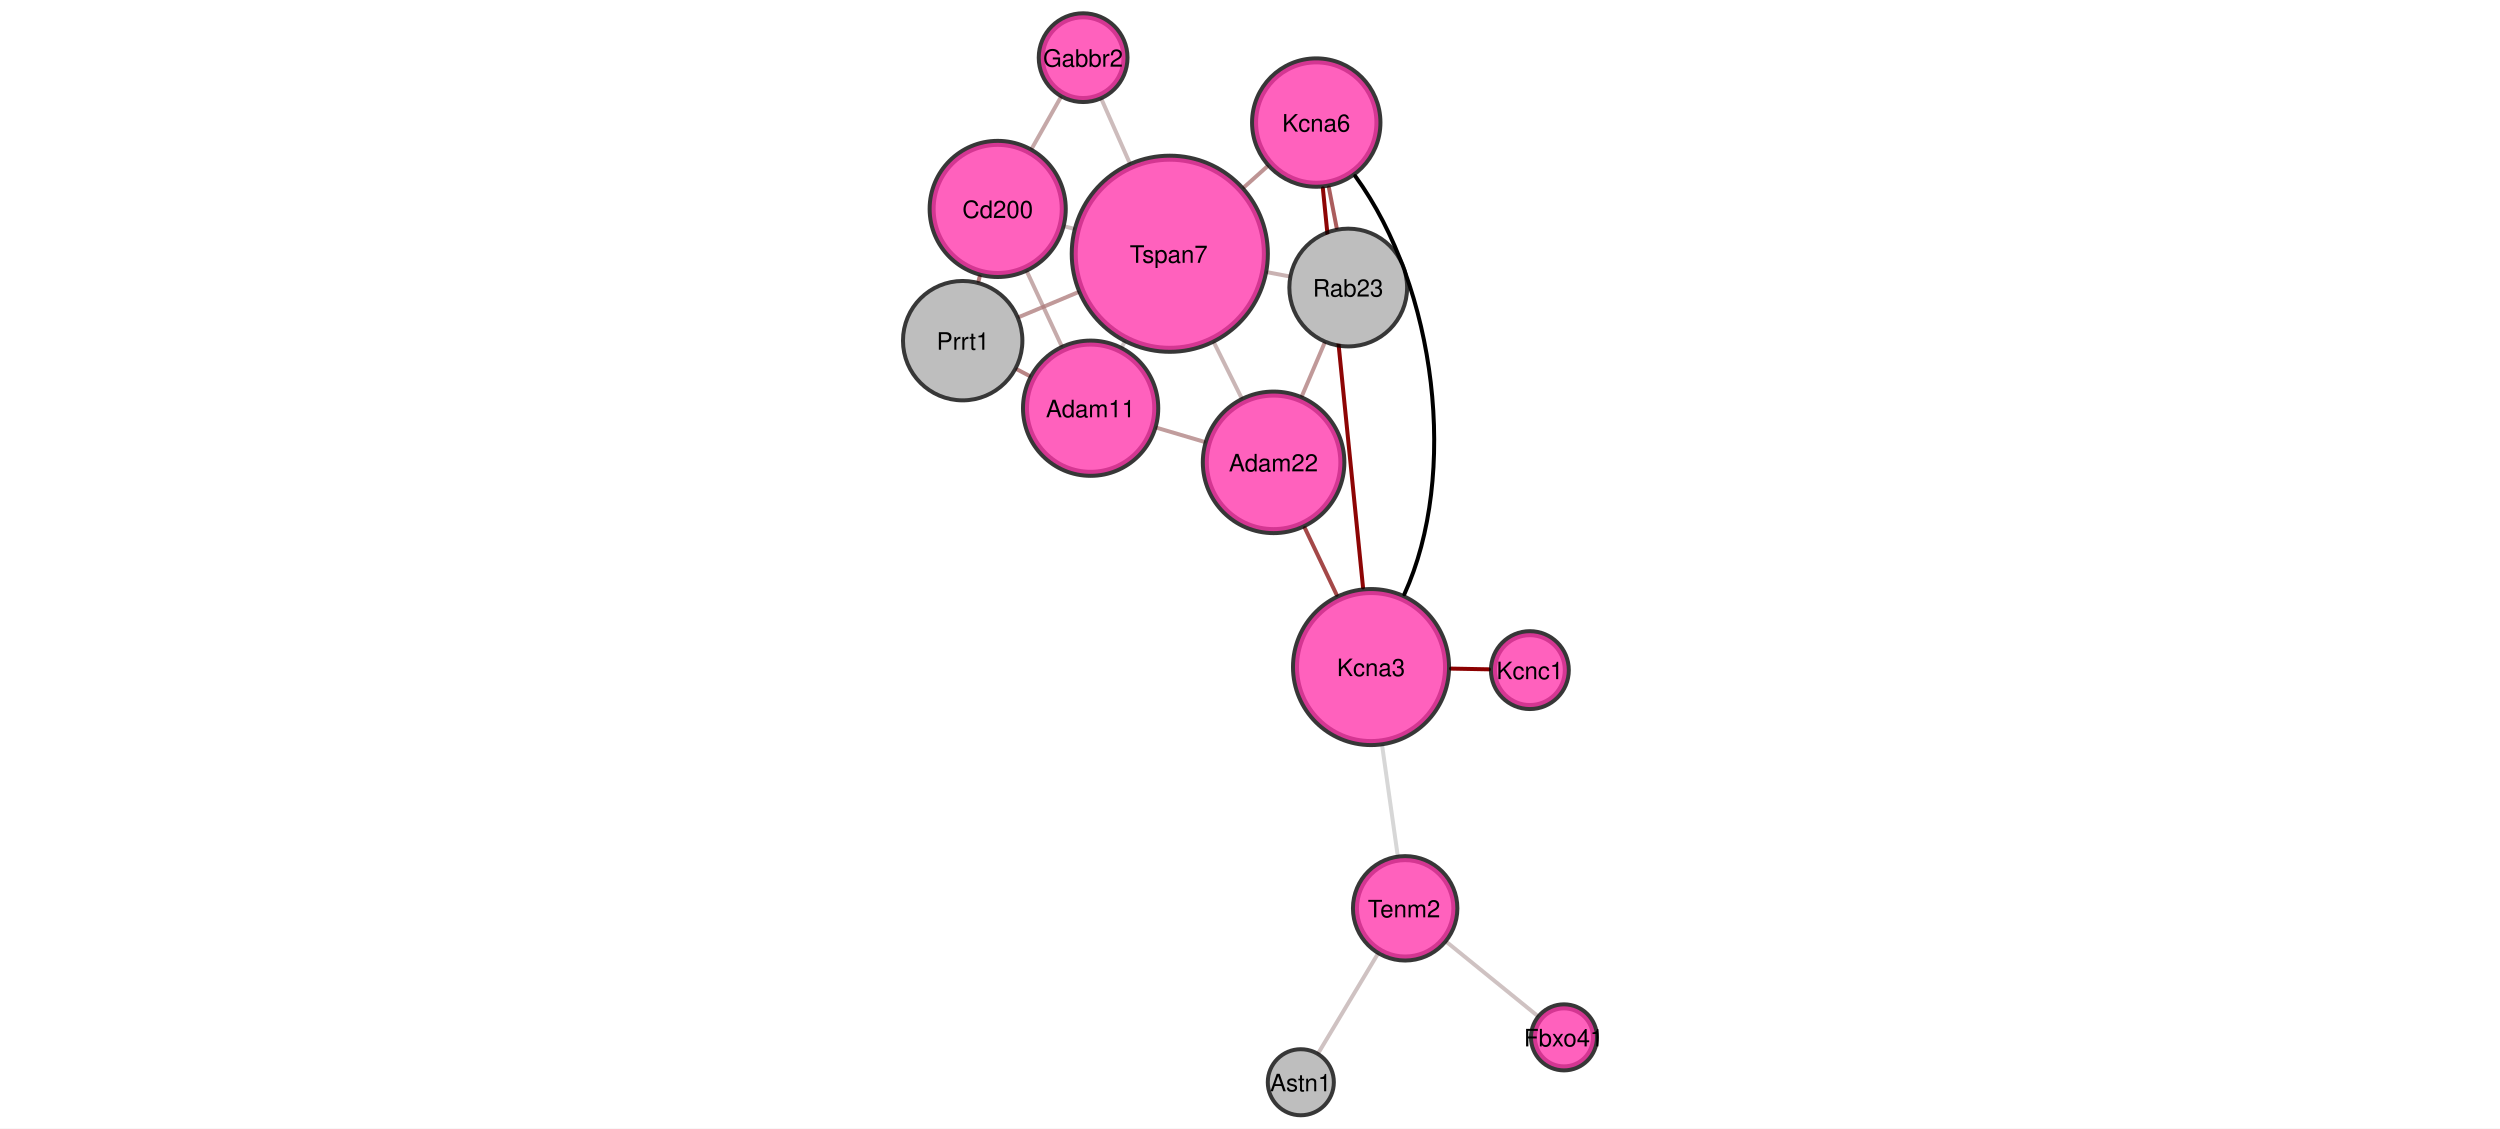
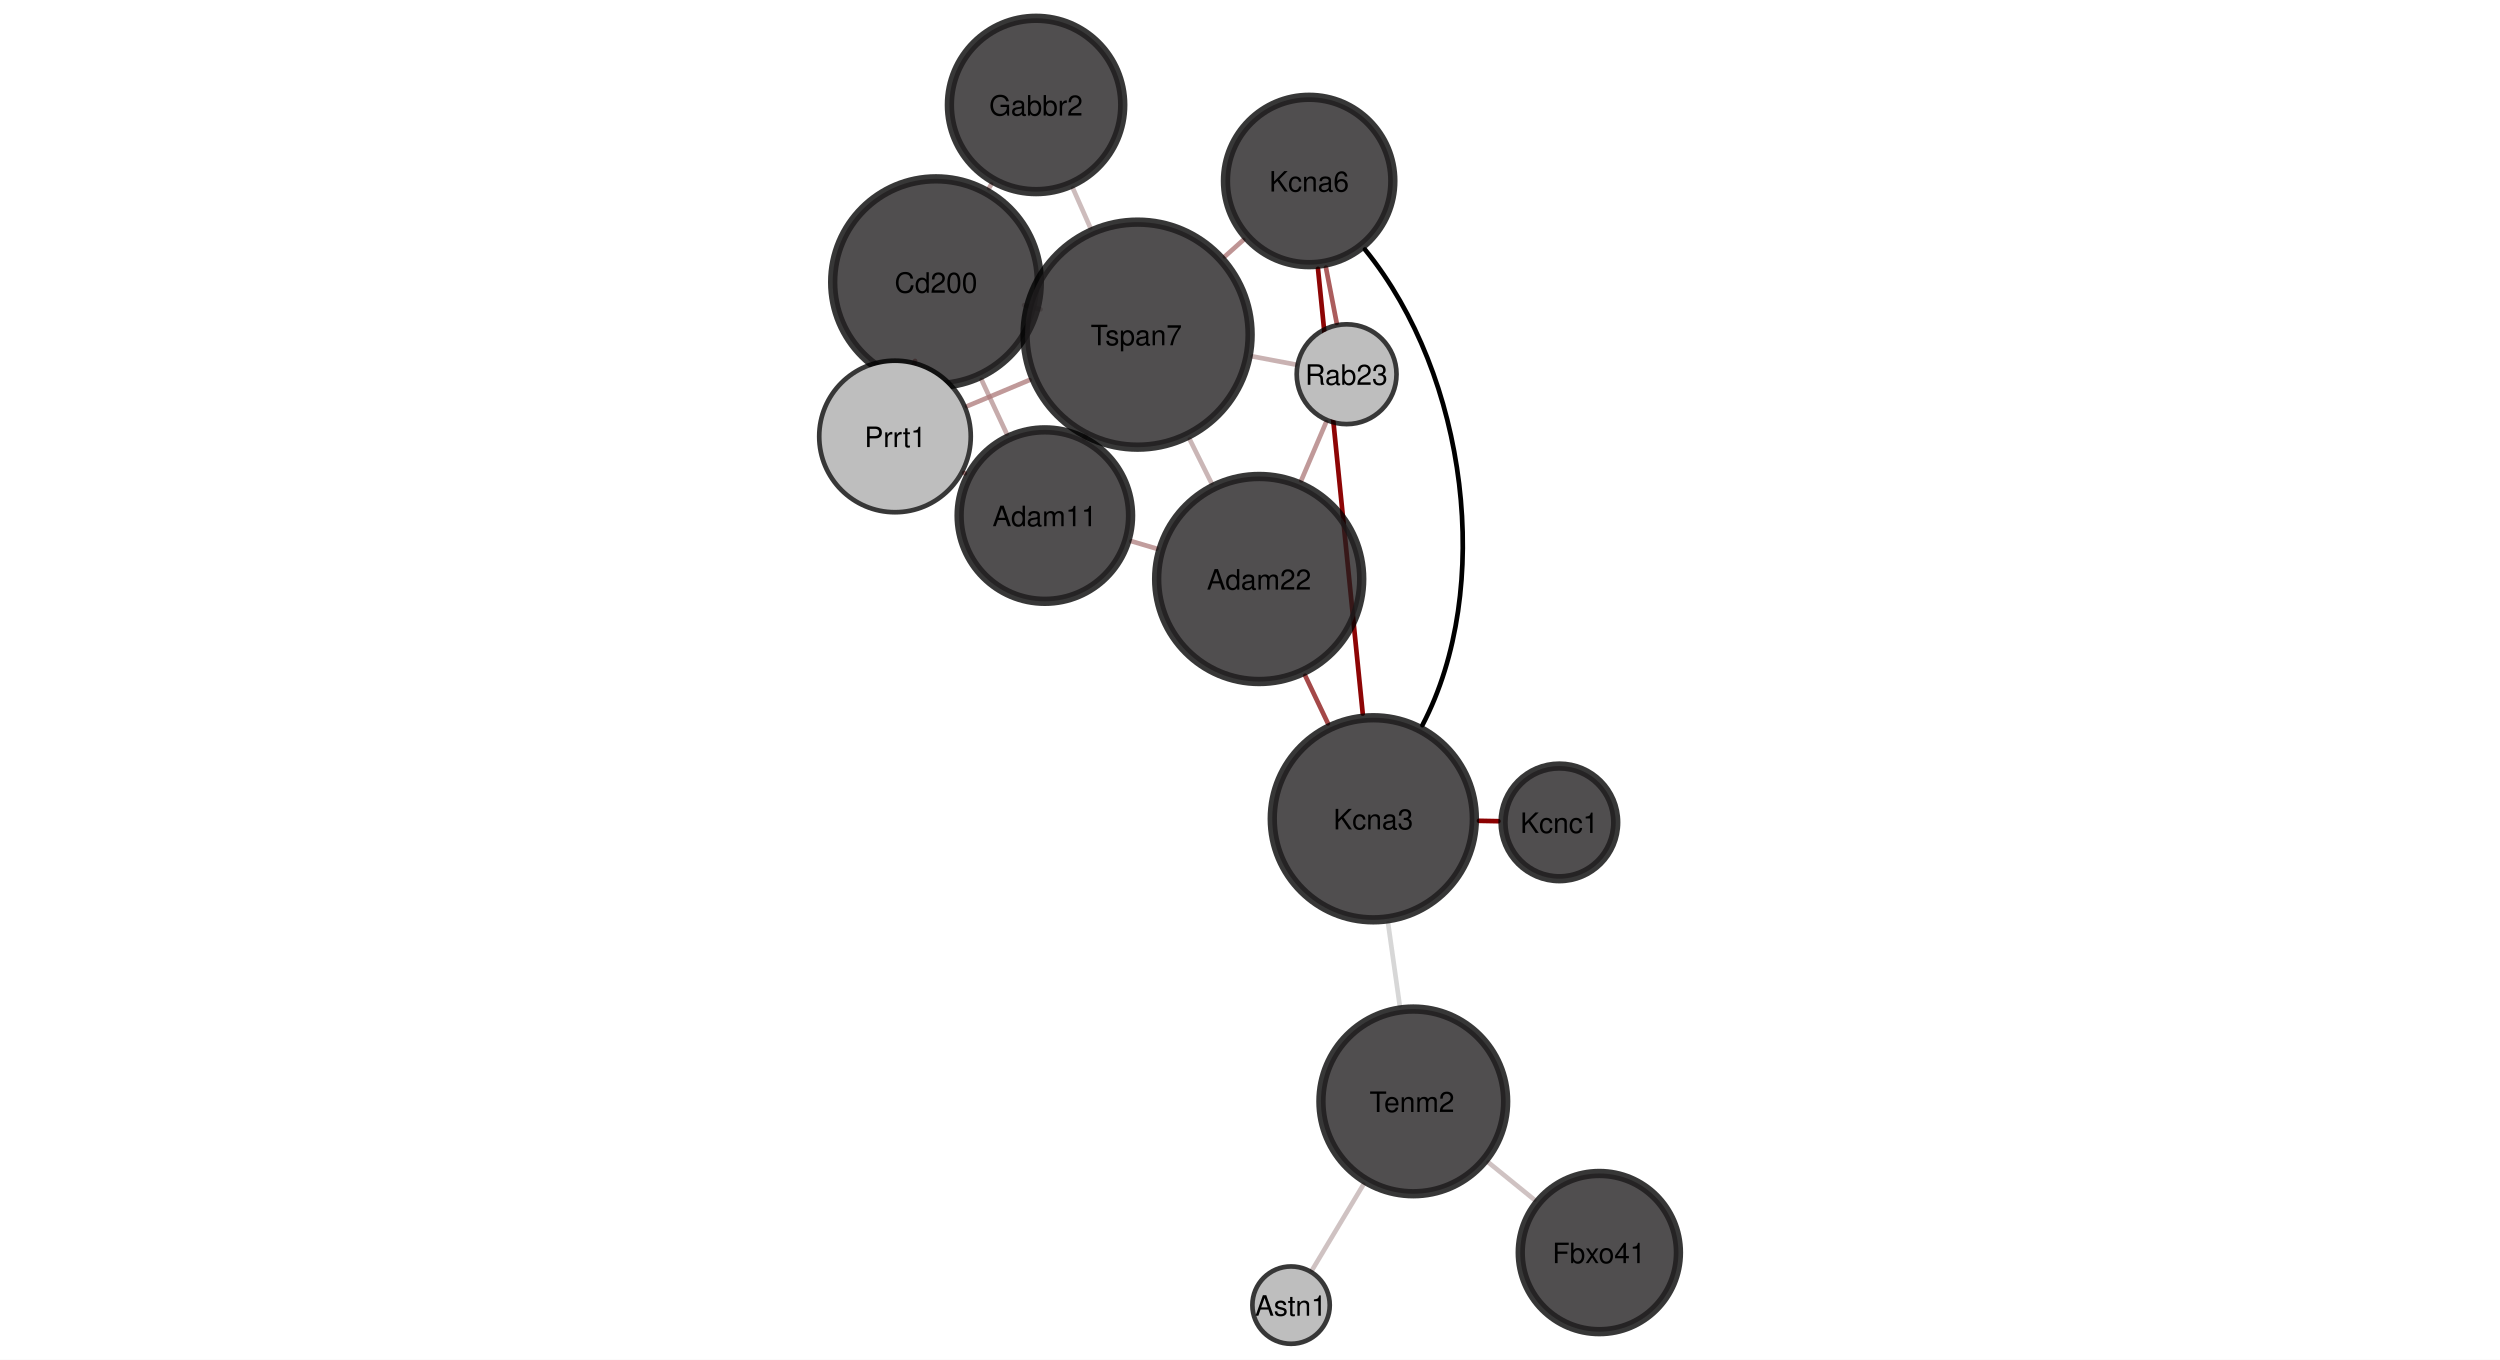
- <svg xmlns="http://www.w3.org/2000/svg" version="1.1" baseProfile="full" x="0px" y="0px" width="1513px" height="683px" viewBox="0 0 1513 683">
+ <svg xmlns="http://www.w3.org/2000/svg" version="1.1" baseProfile="full" x="0px" y="0px" width="877px" height="477px" viewBox="0 0 877 477">
  <g stroke-linejoin="miter" stroke-dashoffset="0" stroke-dasharray="none" stroke-width="1" stroke-miterlimit="10" stroke-linecap="square">
    <g fill-opacity="1" fill-rule="nonzero" stroke="none" fill="#ffffff">
-       <path d="M 0 0 L 1513 0 L 1513 683 L 0 683 L 0 0 z" />
-     </g>
-     <g transform="matrix(1.211185, 0, 0, 1.211185, 764.0805, 302.9152)">
+       <path d="M 0 0 L 877 0 L 877 477 L 0 477 L 0 0 z" />
+     </g>
+     <g transform="matrix(0.8223709, 0, 0, 0.8223709, 437.1735, 218.7973)">
      <g stroke-linejoin="round" stroke-width="2" stroke-linecap="round" fill="none" stroke-opacity="0.816" stroke="#a35959">
-         <path d="M -141.322 -111.864 L -141.905 -109.671" />
-       </g>
-     </g>
-     <g transform="matrix(1.211185, 0, 0, 1.211185, 764.0805, 302.9152)">
+         <path d="M -144.163 -101.173 L -141.264 -112.082" />
+       </g>
+     </g>
+     <g transform="matrix(0.8223709, 0, 0, 0.8223709, 437.1735, 218.7973)">
      <g stroke-linejoin="round" stroke-width="2" stroke-linecap="round" fill="none" stroke-opacity="0.718" stroke="#b08a8a">
-         <path d="M -100.6 -77.653 L -117.535 -113.97" />
-       </g>
-     </g>
-     <g transform="matrix(1.211185, 0, 0, 1.211185, 764.0805, 302.9152)">
+         <path d="M -102.198 -81.08 L -112.86 -103.944" />
+       </g>
+     </g>
+     <g transform="matrix(0.8223709, 0, 0, 0.8223709, 437.1735, 218.7973)">
      <g stroke-linejoin="round" stroke-width="2" stroke-linecap="round" fill="none" stroke-opacity="0.722" stroke="#af8787">
-         <path d="M -101.04 -201.108 L -115.115 -176.184" />
-       </g>
-     </g>
-     <g transform="matrix(1.211185, 0, 0, 1.211185, 764.0805, 302.9152)">
+         <path d="M -108.808 -187.352 L -109.675 -185.817" />
+       </g>
+     </g>
+     <g transform="matrix(0.8223709, 0, 0, 0.8223709, 437.1735, 218.7973)">
      <g stroke-linejoin="round" stroke-width="2" stroke-linecap="round" fill="none" stroke-opacity="0.675" stroke="#b59e9e">
-         <path d="M -94.722 -135.905 L -98.451 -136.876" />
-       </g>
-     </g>
-     <g transform="matrix(1.211185, 0, 0, 1.211185, 764.0805, 302.9152)">
+         <path d="M -94.722 -135.905 L -87.746 -134.088" />
+       </g>
+     </g>
+     <g transform="matrix(0.8223709, 0, 0, 0.8223709, 437.1735, 218.7973)">
      <g stroke-linejoin="round" stroke-width="2" stroke-linecap="round" fill="none" stroke-opacity="0.678" stroke="#b59c9c">
-         <path d="M -80.277 -200.091 L -66.55 -169.036" />
-       </g>
-     </g>
-     <g transform="matrix(1.211185, 0, 0, 1.211185, 764.0805, 302.9152)">
+         <path d="M -73.89 -185.642 L -66.55 -169.036" />
+       </g>
+     </g>
+     <g transform="matrix(0.8223709, 0, 0, 0.8223709, 437.1735, 218.7973)">
      <g stroke-linejoin="round" stroke-width="2" stroke-linecap="round" fill="none" stroke-opacity="0.792" stroke="#a66464">
-         <path d="M -116.662 -62.367 L -122.56 -65.481" />
-       </g>
-     </g>
-     <g transform="matrix(1.211185, 0, 0, 1.211185, 764.0805, 302.9152)">
+         <path d="M -120.006 -64.132 L -120.354 -64.316" />
+       </g>
+     </g>
+     <g transform="matrix(0.8223709, 0, 0, 0.8223709, 437.1735, 218.7973)">
      <g stroke-linejoin="round" stroke-width="2" stroke-linecap="round" fill="none" stroke-opacity="0.753" stroke="#ab7878">
-         <path d="M -92.441 -103.956 L -121.395 -91.805" />
-       </g>
-     </g>
-     <g transform="matrix(1.211185, 0, 0, 1.211185, 764.0805, 302.9152)">
+         <path d="M -92.441 -103.956 L -119.094 -92.771" />
+       </g>
+     </g>
+     <g transform="matrix(0.8223709, 0, 0, 0.8223709, 437.1735, 218.7973)">
      <g stroke-linejoin="round" stroke-width="2" stroke-linecap="round" fill="none" stroke-opacity="0.765" stroke="#aa7373">
-         <path d="M -9.094 -156.666 L 2.211 -166.792" />
-       </g>
-     </g>
-     <g transform="matrix(1.211185, 0, 0, 1.211185, 764.0805, 302.9152)">
+         <path d="M -9.094 -156.666 L -1.235 -163.705" />
+       </g>
+     </g>
+     <g transform="matrix(0.8223709, 0, 0, 0.8223709, 437.1735, 218.7973)">
      <g stroke-linejoin="round" stroke-width="2" stroke-linecap="round" fill="none" stroke-opacity="0.702" stroke="#b29191">
-         <path d="M 2.791 -114.003 L 12.937 -112.083" />
-       </g>
-     </g>
-     <g transform="matrix(1.211185, 0, 0, 1.211185, 764.0805, 302.9152)">
+         <path d="M 2.791 -114.003 L 20.926 -110.57" />
+       </g>
+     </g>
+     <g transform="matrix(0.8223709, 0, 0, 0.8223709, 437.1735, 218.7973)">
      <g stroke-linejoin="round" stroke-width="2" stroke-linecap="round" fill="none" stroke-opacity="0.69" stroke="#b39696">
-         <path d="M -10.669 -51.629 L -24.061 -78.54" />
-       </g>
-     </g>
-     <g transform="matrix(1.211185, 0, 0, 1.211185, 764.0805, 302.9152)">
+         <path d="M -14.846 -60.022 L -24.061 -78.54" />
+       </g>
+     </g>
+     <g transform="matrix(0.8223709, 0, 0, 0.8223709, 437.1735, 218.7973)">
      <g stroke-linejoin="round" stroke-width="2" stroke-linecap="round" fill="none" stroke-opacity="0.647" stroke="#b9aaaa">
-         <path d="M -70.028 -77.082 L -69.143 -78.809" />
-       </g>
-     </g>
-     <g transform="matrix(1.211185, 0, 0, 1.211185, 764.0805, 302.9152)">
+         <path d="M -68.303 -80.447 L -69.143 -78.809" />
+       </g>
+     </g>
+     <g transform="matrix(0.8223709, 0, 0, 0.8223709, 437.1735, 218.7973)">
      <g stroke-linejoin="round" stroke-width="2" stroke-linecap="round" fill="none" stroke-opacity="0.745" stroke="#ac7c7c">
-         <path d="M -29.338 -29.39 L -52.537 -36.253" />
-       </g>
-     </g>
-     <g transform="matrix(1.211185, 0, 0, 1.211185, 764.0805, 302.9152)">
+         <path d="M -38.328 -32.049 L -48.911 -35.18" />
+       </g>
+     </g>
+     <g transform="matrix(0.8223709, 0, 0, 0.8223709, 437.1735, 218.7973)">
      <g stroke-linejoin="round" stroke-width="2" stroke-linecap="round" fill="none" stroke-opacity="0.863" stroke="#9d4343">
-         <path d="M 33.138 -156.392 L 37.035 -136.287" />
-       </g>
-     </g>
-     <g transform="matrix(1.211185, 0, 0, 1.211185, 764.0805, 302.9152)">
+         <path d="M 34.019 -151.85 L 38.583 -128.305" />
+       </g>
+     </g>
+     <g transform="matrix(0.8223709, 0, 0, 0.8223709, 437.1735, 218.7973)">
      <g stroke-linejoin="round" stroke-width="2" stroke-linecap="round" fill="none" stroke-opacity="0.992" stroke="#8c0404">
-         <path d="M 30.155 -155.953 L 50.212 43.426" />
-       </g>
-     </g>
-     <g transform="matrix(1.211185, 0, 0, 1.211185, 764.0805, 302.9152)">
+         <path d="M 30.618 -151.35 L 49.7 38.335" />
+       </g>
+     </g>
+     <g transform="matrix(0.8223709, 0, 0, 0.8223709, 437.1735, 218.7973)">
      <g stroke-linejoin="round" stroke-width="2" stroke-linecap="round" fill="none" stroke-opacity="1" stroke="#000000">
-         <path d="M 70.849 46.849 C 98.052 -12.619 87.068 -106.181 46.316 -162.127" />
-       </g>
-     </g>
-     <g transform="matrix(1.211185, 0, 0, 1.211185, 764.0805, 302.9152)">
+         <path d="M 75.163 43.268 C 105.607 -14.788 94.633 -105.629 50.651 -159.629" />
+       </g>
+     </g>
+     <g transform="matrix(0.8223709, 0, 0, 0.8223709, 437.1735, 218.7973)">
      <g stroke-linejoin="round" stroke-width="2" stroke-linecap="round" fill="none" stroke-opacity="0.753" stroke="#ab7878">
-         <path d="M 19.808 -52.516 L 30.88 -78.45" />
-       </g>
-     </g>
-     <g transform="matrix(1.211185, 0, 0, 1.211185, 764.0805, 302.9152)">
+         <path d="M 23.489 -61.138 L 34.073 -85.928" />
+       </g>
+     </g>
+     <g transform="matrix(0.8223709, 0, 0, 0.8223709, 437.1735, 218.7973)">
      <g stroke-linejoin="round" stroke-width="2" stroke-linecap="round" fill="none" stroke-opacity="0.894" stroke="#993333">
-         <path d="M 21.158 13.759 L 37.03 47.107" />
-       </g>
-     </g>
-     <g transform="matrix(1.211185, 0, 0, 1.211185, 764.0805, 302.9152)">
+         <path d="M 25.187 22.224 L 34.831 42.486" />
+       </g>
+     </g>
+     <g transform="matrix(0.8223709, 0, 0, 0.8223709, 437.1735, 218.7973)">
+       <g stroke-linejoin="round" stroke-width="2" stroke-linecap="round" fill="none" stroke-opacity="0.663" stroke="#b7a3a3">
+         <path d="M 103.4 229.872 L 122.895 245.712" />
+       </g>
+     </g>
+     <g transform="matrix(0.8223709, 0, 0, 0.8223709, 437.1735, 218.7973)">
+       <g stroke-linejoin="round" stroke-width="2" stroke-linecap="round" fill="none" stroke-opacity="0.663" stroke="#b7a3a3">
+         <path d="M 49.974 239.266 L 28.135 275.667" />
+       </g>
+     </g>
+     <g transform="matrix(0.8223709, 0, 0, 0.8223709, 437.1735, 218.7973)">
+       <g stroke-linejoin="round" stroke-width="2" stroke-linecap="round" fill="none" stroke-opacity="0.608" stroke="#bebebe">
+         <path d="M 65.472 162.779 L 60.534 127.874" />
+       </g>
+     </g>
+     <g transform="matrix(0.8223709, 0, 0, 0.8223709, 437.1735, 218.7973)">
      <g stroke-linejoin="round" stroke-width="2" stroke-linecap="round" fill="none" stroke-opacity="1" stroke="#8b0000">
-         <path d="M 94.196 83.983 L 113.128 84.348" />
-       </g>
-     </g>
-     <g transform="matrix(1.211185, 0, 0, 1.211185, 764.0805, 302.9152)">
-       <g stroke-linejoin="round" stroke-width="2" stroke-linecap="round" fill="none" stroke-opacity="0.608" stroke="#bebebe">
-         <path d="M 67.477 176.951 L 59.817 122.808" />
-       </g>
-     </g>
-     <g transform="matrix(1.211185, 0, 0, 1.211185, 764.0805, 302.9152)">
-       <g stroke-linejoin="round" stroke-width="2" stroke-linecap="round" fill="none" stroke-opacity="0.663" stroke="#b7a3a3">
-         <path d="M 92.292 220.847 L 137.05 257.213" />
-       </g>
-     </g>
-     <g transform="matrix(1.211185, 0, 0, 1.211185, 764.0805, 302.9152)">
-       <g stroke-linejoin="round" stroke-width="2" stroke-linecap="round" fill="none" stroke-opacity="0.663" stroke="#b7a3a3">
-         <path d="M 57.337 226.993 L 28.135 275.667" />
-       </g>
-     </g>
-     <g transform="matrix(1.211185, 0, 0, 1.211185, 764.0805, 302.9152)">
-       <g stroke-linejoin="round" stroke-width="4" stroke-linecap="round" fill="none" stroke-opacity="0.784" stroke="#000000">
-         <path d="M -99.321 -145.699 C -99.321 -127.469 -114.1 -112.69 -132.331 -112.69 C -150.561 -112.69 -165.34 -127.469 -165.34 -145.699 C -165.34 -163.93 -150.561 -178.709 -132.331 -178.709 C -114.1 -178.709 -99.321 -163.93 -99.321 -145.699 z" />
-       </g>
-     </g>
-     <g transform="matrix(1.211185, 0, 0, 1.211185, 764.0805, 302.9152)">
-       <g fill-opacity="0.784" fill-rule="nonzero" stroke="none" fill="#ff36ab">
-         <path d="M -99.321 -145.699 C -99.321 -127.469 -114.1 -112.69 -132.331 -112.69 C -150.561 -112.69 -165.34 -127.469 -165.34 -145.699 C -165.34 -163.93 -150.561 -178.709 -132.331 -178.709 C -114.1 -178.709 -99.321 -163.93 -99.321 -145.699 z" />
-       </g>
-     </g>
-     <g transform="matrix(1.211185, 0, 0, 1.211185, 582.389, 131.9177)">
+         <path d="M 99.312 84.082 L 107.55 84.24" />
+       </g>
+     </g>
+     <g transform="matrix(0.8223709, 0, 0, 0.8223709, 437.1735, 218.7973)">
+       <g stroke-linejoin="round" stroke-width="4" stroke-linecap="round" fill="none" stroke-opacity="0.784" stroke="#000000">
+         <path d="M -88.258 -145.699 C -88.258 -121.359 -107.99 -101.627 -132.331 -101.627 C -156.671 -101.627 -176.403 -121.359 -176.403 -145.699 C -176.403 -170.04 -156.671 -189.772 -132.331 -189.772 C -107.99 -189.772 -88.258 -170.04 -88.258 -145.699 z" />
+       </g>
+     </g>
+     <g transform="matrix(0.8223709, 0, 0, 0.8223709, 437.1735, 218.7973)">
+       <g fill-opacity="0.784" fill-rule="nonzero" stroke="none" fill="#201e1f">
+         <path d="M -88.258 -145.699 C -88.258 -121.359 -107.99 -101.627 -132.331 -101.627 C -156.671 -101.627 -176.403 -121.359 -176.403 -145.699 C -176.403 -170.04 -156.671 -189.772 -132.331 -189.772 C -107.99 -189.772 -88.258 -170.04 -88.258 -145.699 z" />
+       </g>
+     </g>
+     <g transform="matrix(0.8223709, 0, 0, 0.8223709, 313.8085, 102.6935)">
      <text fill-opacity="1" font-style="normal" font-family="Helvetica" font-weight="normal" stroke="none" fill="#000000" font-size="12" x="0" y="0">Cd200</text>
    </g>
-     <g transform="matrix(1.211185, 0, 0, 1.211185, 764.0805, 302.9152)">
-       <g stroke-linejoin="round" stroke-width="4" stroke-linecap="round" fill="none" stroke-opacity="0.784" stroke="#000000">
-         <path d="M -68.472 -221.286 C -68.472 -209.592 -77.951 -200.113 -89.645 -200.113 C -101.339 -200.113 -110.818 -209.592 -110.818 -221.286 C -110.818 -232.979 -101.339 -242.459 -89.645 -242.459 C -77.951 -242.459 -68.472 -232.979 -68.472 -221.286 z" />
-       </g>
-     </g>
-     <g transform="matrix(1.211185, 0, 0, 1.211185, 764.0805, 302.9152)">
-       <g fill-opacity="0.784" fill-rule="nonzero" stroke="none" fill="#ff36ab">
-         <path d="M -68.472 -221.286 C -68.472 -209.592 -77.951 -200.113 -89.645 -200.113 C -101.339 -200.113 -110.818 -209.592 -110.818 -221.286 C -110.818 -232.979 -101.339 -242.459 -89.645 -242.459 C -77.951 -242.459 -68.472 -232.979 -68.472 -221.286 z" />
-       </g>
-     </g>
-     <g transform="matrix(1.211185, 0, 0, 1.211185, 631.2645, 40.36872)">
+     <g transform="matrix(0.8223709, 0, 0, 0.8223709, 437.1735, 218.7973)">
+       <g stroke-linejoin="round" stroke-width="4" stroke-linecap="round" fill="none" stroke-opacity="0.784" stroke="#000000">
+         <path d="M -52.674 -221.286 C -52.674 -200.867 -69.227 -184.315 -89.645 -184.315 C -110.063 -184.315 -126.616 -200.867 -126.616 -221.286 C -126.616 -241.704 -110.063 -258.256 -89.645 -258.256 C -69.227 -258.256 -52.674 -241.704 -52.674 -221.286 z" />
+       </g>
+     </g>
+     <g transform="matrix(0.8223709, 0, 0, 0.8223709, 437.1735, 218.7973)">
+       <g fill-opacity="0.784" fill-rule="nonzero" stroke="none" fill="#201e1f">
+         <path d="M -52.674 -221.286 C -52.674 -200.867 -69.227 -184.315 -89.645 -184.315 C -110.063 -184.315 -126.616 -200.867 -126.616 -221.286 C -126.616 -241.704 -110.063 -258.256 -89.645 -258.256 C -69.227 -258.256 -52.674 -241.704 -52.674 -221.286 z" />
+       </g>
+     </g>
+     <g transform="matrix(0.8223709, 0, 0, 0.8223709, 346.9941, 40.5335)">
      <text fill-opacity="1" font-style="normal" font-family="Helvetica" font-weight="normal" stroke="none" fill="#000000" font-size="12" x="0" y="0">Gabbr2</text>
    </g>
-     <g transform="matrix(1.211185, 0, 0, 1.211185, 764.0805, 302.9152)">
-       <g stroke-linejoin="round" stroke-width="4" stroke-linecap="round" fill="none" stroke-opacity="0.784" stroke="#000000">
-         <path d="M -120.993 -79.876 C -120.993 -63.954 -133.901 -51.047 -149.822 -51.047 C -165.744 -51.047 -178.651 -63.954 -178.651 -79.876 C -178.651 -95.798 -165.744 -108.705 -149.822 -108.705 C -133.901 -108.705 -120.993 -95.798 -120.993 -79.876 z" />
-       </g>
-     </g>
-     <g transform="matrix(1.211185, 0, 0, 1.211185, 764.0805, 302.9152)">
+     <g transform="matrix(0.8223709, 0, 0, 0.8223709, 437.1735, 218.7973)">
+       <g stroke-linejoin="round" stroke-width="4" stroke-linecap="round" fill="none" stroke-opacity="0.784" stroke="#000000">
+         <path d="M -118.498 -79.876 C -118.498 -62.576 -132.523 -48.552 -149.822 -48.552 C -167.122 -48.552 -181.146 -62.576 -181.146 -79.876 C -181.146 -97.176 -167.122 -111.2 -149.822 -111.2 C -132.523 -111.2 -118.498 -97.176 -118.498 -79.876 z" />
+       </g>
+     </g>
+     <g transform="matrix(0.8223709, 0, 0, 0.8223709, 437.1735, 218.7973)">
      <g fill-opacity="1" fill-rule="nonzero" stroke="none" fill="#bebebe">
-         <path d="M -120.993 -79.876 C -120.993 -63.954 -133.901 -51.047 -149.822 -51.047 C -165.744 -51.047 -178.651 -63.954 -178.651 -79.876 C -178.651 -95.798 -165.744 -108.705 -149.822 -108.705 C -133.901 -108.705 -120.993 -95.798 -120.993 -79.876 z" />
-       </g>
-     </g>
-     <g transform="matrix(1.211185, 0, 0, 1.211185, 566.8701, 211.6422)">
+         <path d="M -118.498 -79.876 C -118.498 -62.576 -132.523 -48.552 -149.822 -48.552 C -167.122 -48.552 -181.146 -62.576 -181.146 -79.876 C -181.146 -97.176 -167.122 -111.2 -149.822 -111.2 C -132.523 -111.2 -118.498 -97.176 -118.498 -79.876 z" />
+       </g>
+     </g>
+     <g transform="matrix(0.8223709, 0, 0, 0.8223709, 303.2715, 156.8248)">
      <text fill-opacity="1" font-style="normal" font-family="Helvetica" font-weight="normal" stroke="none" fill="#000000" font-size="12" x="0" y="0">Prrt1</text>
    </g>
-     <g transform="matrix(1.211185, 0, 0, 1.211185, 764.0805, 302.9152)">
+     <g transform="matrix(0.8223709, 0, 0, 0.8223709, 437.1735, 218.7973)">
      <g stroke-linejoin="round" stroke-width="4" stroke-linecap="round" fill="none" stroke-opacity="0.784" stroke="#000000">
        <path d="M 1.664 -123.304 C 1.664 -96.794 -19.826 -75.304 -46.336 -75.304 C -72.846 -75.304 -94.336 -96.794 -94.336 -123.304 C -94.336 -149.813 -72.846 -171.304 -46.336 -171.304 C -19.826 -171.304 1.664 -149.813 1.664 -123.304 z" />
      </g>
    </g>
-     <g transform="matrix(1.211185, 0, 0, 1.211185, 764.0805, 302.9152)">
-       <g fill-opacity="0.784" fill-rule="nonzero" stroke="none" fill="#ff36ab">
+     <g transform="matrix(0.8223709, 0, 0, 0.8223709, 437.1735, 218.7973)">
+       <g fill-opacity="0.784" fill-rule="nonzero" stroke="none" fill="#201e1f">
        <path d="M 1.664 -123.304 C 1.664 -96.794 -19.826 -75.304 -46.336 -75.304 C -72.846 -75.304 -94.336 -96.794 -94.336 -123.304 C -94.336 -149.813 -72.846 -171.304 -46.336 -171.304 C -19.826 -171.304 1.664 -149.813 1.664 -123.304 z" />
      </g>
    </g>
-     <g transform="matrix(1.211185, 0, 0, 1.211185, 683.7199, 159.0431)">
+     <g transform="matrix(0.8223709, 0, 0, 0.8223709, 382.6102, 121.111)">
      <text fill-opacity="1" font-style="normal" font-family="Helvetica" font-weight="normal" stroke="none" fill="#000000" font-size="12" x="0" y="0">Tspan7</text>
    </g>
-     <g transform="matrix(1.211185, 0, 0, 1.211185, 764.0805, 302.9152)">
-       <g stroke-linejoin="round" stroke-width="4" stroke-linecap="round" fill="none" stroke-opacity="0.784" stroke="#000000">
-         <path d="M -53.108 -46.123 C -53.108 -28.013 -67.788 -13.333 -85.897 -13.333 C -104.007 -13.333 -118.687 -28.013 -118.687 -46.123 C -118.687 -64.232 -104.007 -78.912 -85.897 -78.912 C -67.788 -78.912 -53.108 -64.232 -53.108 -46.123 z" />
-       </g>
-     </g>
-     <g transform="matrix(1.211185, 0, 0, 1.211185, 764.0805, 302.9152)">
-       <g fill-opacity="0.784" fill-rule="nonzero" stroke="none" fill="#ff36ab">
-         <path d="M -53.108 -46.123 C -53.108 -28.013 -67.788 -13.333 -85.897 -13.333 C -104.007 -13.333 -118.687 -28.013 -118.687 -46.123 C -118.687 -64.232 -104.007 -78.912 -85.897 -78.912 C -67.788 -78.912 -53.108 -64.232 -53.108 -46.123 z" />
-       </g>
-     </g>
-     <g transform="matrix(1.211185, 0, 0, 1.211185, 632.9756, 252.5238)">
+     <g transform="matrix(0.8223709, 0, 0, 0.8223709, 437.1735, 218.7973)">
+       <g stroke-linejoin="round" stroke-width="4" stroke-linecap="round" fill="none" stroke-opacity="0.784" stroke="#000000">
+         <path d="M -49.326 -46.123 C -49.326 -25.925 -65.7 -9.551 -85.897 -9.551 C -106.095 -9.551 -122.469 -25.925 -122.469 -46.123 C -122.469 -66.32 -106.095 -82.694 -85.897 -82.694 C -65.7 -82.694 -49.326 -66.32 -49.326 -46.123 z" />
+       </g>
+     </g>
+     <g transform="matrix(0.8223709, 0, 0, 0.8223709, 437.1735, 218.7973)">
+       <g fill-opacity="0.784" fill-rule="nonzero" stroke="none" fill="#201e1f">
+         <path d="M -49.326 -46.123 C -49.326 -25.925 -65.7 -9.551 -85.897 -9.551 C -106.095 -9.551 -122.469 -25.925 -122.469 -46.123 C -122.469 -66.32 -106.095 -82.694 -85.897 -82.694 C -65.7 -82.694 -49.326 -66.32 -49.326 -46.123 z" />
+       </g>
+     </g>
+     <g transform="matrix(0.8223709, 0, 0, 0.8223709, 348.1558, 184.5826)">
      <text fill-opacity="1" font-style="normal" font-family="Helvetica" font-weight="normal" stroke="none" fill="#000000" font-size="12" x="0" y="0">Adam11</text>
    </g>
-     <g transform="matrix(1.211185, 0, 0, 1.211185, 764.0805, 302.9152)">
-       <g stroke-linejoin="round" stroke-width="4" stroke-linecap="round" fill="none" stroke-opacity="0.784" stroke="#000000">
-         <path d="M 57.916 -188.859 C 57.916 -171.699 44.005 -157.787 26.844 -157.787 C 9.684 -157.787 -4.227 -171.699 -4.227 -188.859 C -4.227 -206.02 9.684 -219.931 26.844 -219.931 C 44.005 -219.931 57.916 -206.02 57.916 -188.859 z" />
-       </g>
-     </g>
-     <g transform="matrix(1.211185, 0, 0, 1.211185, 764.0805, 302.9152)">
-       <g fill-opacity="0.784" fill-rule="nonzero" stroke="none" fill="#ff36ab">
-         <path d="M 57.916 -188.859 C 57.916 -171.699 44.005 -157.787 26.844 -157.787 C 9.684 -157.787 -4.227 -171.699 -4.227 -188.859 C -4.227 -206.02 9.684 -219.931 26.844 -219.931 C 44.005 -219.931 57.916 -206.02 57.916 -188.859 z" />
-       </g>
-     </g>
-     <g transform="matrix(1.211185, 0, 0, 1.211185, 775.9884, 79.64331)">
+     <g transform="matrix(0.8223709, 0, 0, 0.8223709, 437.1735, 218.7973)">
+       <g stroke-linejoin="round" stroke-width="4" stroke-linecap="round" fill="none" stroke-opacity="0.784" stroke="#000000">
+         <path d="M 62.543 -188.859 C 62.543 -169.144 46.56 -153.161 26.844 -153.161 C 7.129 -153.161 -8.854 -169.144 -8.854 -188.859 C -8.854 -208.575 7.129 -224.557 26.844 -224.557 C 46.56 -224.557 62.543 -208.575 62.543 -188.859 z" />
+       </g>
+     </g>
+     <g transform="matrix(0.8223709, 0, 0, 0.8223709, 437.1735, 218.7973)">
+       <g fill-opacity="0.784" fill-rule="nonzero" stroke="none" fill="#201e1f">
+         <path d="M 62.543 -188.859 C 62.543 -169.144 46.56 -153.161 26.844 -153.161 C 7.129 -153.161 -8.854 -169.144 -8.854 -188.859 C -8.854 -208.575 7.129 -224.557 26.844 -224.557 C 46.56 -224.557 62.543 -208.575 62.543 -188.859 z" />
+       </g>
+     </g>
+     <g transform="matrix(0.8223709, 0, 0, 0.8223709, 445.2587, 67.20016)">
      <text fill-opacity="1" font-style="normal" font-family="Helvetica" font-weight="normal" stroke="none" fill="#000000" font-size="12" x="0" y="0">Kcna6</text>
    </g>
-     <g transform="matrix(1.211185, 0, 0, 1.211185, 764.0805, 302.9152)">
-       <g stroke-linejoin="round" stroke-width="4" stroke-linecap="round" fill="none" stroke-opacity="0.784" stroke="#000000">
-         <path d="M 71.242 -106.425 C 71.242 -90.73 58.519 -78.007 42.824 -78.007 C 27.129 -78.007 14.406 -90.73 14.406 -106.425 C 14.406 -122.12 27.129 -134.843 42.824 -134.843 C 58.519 -134.843 71.242 -122.12 71.242 -106.425 z" />
-       </g>
-     </g>
-     <g transform="matrix(1.211185, 0, 0, 1.211185, 764.0805, 302.9152)">
+     <g transform="matrix(0.8223709, 0, 0, 0.8223709, 437.1735, 218.7973)">
+       <g stroke-linejoin="round" stroke-width="4" stroke-linecap="round" fill="none" stroke-opacity="0.784" stroke="#000000">
+         <path d="M 63.111 -106.425 C 63.111 -95.221 54.028 -86.138 42.824 -86.138 C 31.62 -86.138 22.537 -95.221 22.537 -106.425 C 22.537 -117.629 31.62 -126.712 42.824 -126.712 C 54.028 -126.712 63.111 -117.629 63.111 -106.425 z" />
+       </g>
+     </g>
+     <g transform="matrix(0.8223709, 0, 0, 0.8223709, 437.1735, 218.7973)">
      <g fill-opacity="1" fill-rule="nonzero" stroke="none" fill="#bebebe">
-         <path d="M 71.242 -106.425 C 71.242 -90.73 58.519 -78.007 42.824 -78.007 C 27.129 -78.007 14.406 -90.73 14.406 -106.425 C 14.406 -122.12 27.129 -134.843 42.824 -134.843 C 58.519 -134.843 71.242 -122.12 71.242 -106.425 z" />
-       </g>
-     </g>
-     <g transform="matrix(1.211185, 0, 0, 1.211185, 794.5338, 179.4865)">
+         <path d="M 63.111 -106.425 C 63.111 -95.221 54.028 -86.138 42.824 -86.138 C 31.62 -86.138 22.537 -95.221 22.537 -106.425 C 22.537 -117.629 31.62 -126.712 42.824 -126.712 C 54.028 -126.712 63.111 -117.629 63.111 -106.425 z" />
+       </g>
+     </g>
+     <g transform="matrix(0.8223709, 0, 0, 0.8223709, 457.8507, 134.9917)">
      <text fill-opacity="1" font-style="normal" font-family="Helvetica" font-weight="normal" stroke="none" fill="#000000" font-size="12" x="0" y="0">Rab23</text>
    </g>
-     <g transform="matrix(1.211185, 0, 0, 1.211185, 764.0805, 302.9152)">
-       <g stroke-linejoin="round" stroke-width="4" stroke-linecap="round" fill="none" stroke-opacity="0.784" stroke="#000000">
-         <path d="M 39.893 -19.074 C 39.893 -0.096 24.508 15.289 5.53 15.289 C -13.448 15.289 -28.832 -0.096 -28.832 -19.074 C -28.832 -38.052 -13.448 -53.437 5.53 -53.437 C 24.508 -53.437 39.893 -38.052 39.893 -19.074 z" />
-       </g>
-     </g>
-     <g transform="matrix(1.211185, 0, 0, 1.211185, 764.0805, 302.9152)">
-       <g fill-opacity="0.784" fill-rule="nonzero" stroke="none" fill="#ff36ab">
-         <path d="M 39.893 -19.074 C 39.893 -0.096 24.508 15.289 5.53 15.289 C -13.448 15.289 -28.832 -0.096 -28.832 -19.074 C -28.832 -38.052 -13.448 -53.437 5.53 -53.437 C 24.508 -53.437 39.893 -38.052 39.893 -19.074 z" />
-       </g>
-     </g>
-     <g transform="matrix(1.211185, 0, 0, 1.211185, 743.7115, 285.2846)">
+     <g transform="matrix(0.8223709, 0, 0, 0.8223709, 437.1735, 218.7973)">
+       <g stroke-linejoin="round" stroke-width="4" stroke-linecap="round" fill="none" stroke-opacity="0.784" stroke="#000000">
+         <path d="M 49.268 -19.074 C 49.268 5.081 29.686 24.663 5.53 24.663 C -18.625 24.663 -38.207 5.081 -38.207 -19.074 C -38.207 -43.23 -18.625 -62.811 5.53 -62.811 C 29.686 -62.811 49.268 -43.23 49.268 -19.074 z" />
+       </g>
+     </g>
+     <g transform="matrix(0.8223709, 0, 0, 0.8223709, 437.1735, 218.7973)">
+       <g fill-opacity="0.784" fill-rule="nonzero" stroke="none" fill="#201e1f">
+         <path d="M 49.268 -19.074 C 49.268 5.081 29.686 24.663 5.53 24.663 C -18.625 24.663 -38.207 5.081 -38.207 -19.074 C -38.207 -43.23 -18.625 -62.811 5.53 -62.811 C 29.686 -62.811 49.268 -43.23 49.268 -19.074 z" />
+       </g>
+     </g>
+     <g transform="matrix(0.8223709, 0, 0, 0.8223709, 423.3434, 206.8265)">
      <text fill-opacity="1" font-style="normal" font-family="Helvetica" font-weight="normal" stroke="none" fill="#000000" font-size="12" x="0" y="0">Adam22</text>
    </g>
-     <g transform="matrix(1.211185, 0, 0, 1.211185, 764.0805, 302.9152)">
-       <g stroke-linejoin="round" stroke-width="4" stroke-linecap="round" fill="none" stroke-opacity="0.784" stroke="#000000">
-         <path d="M 152.04 84.741 C 152.04 94.935 143.776 103.199 133.582 103.199 C 123.388 103.199 115.124 94.935 115.124 84.741 C 115.124 74.547 123.388 66.283 133.582 66.283 C 143.776 66.283 152.04 74.547 152.04 84.741 z" />
-       </g>
-     </g>
-     <g transform="matrix(1.211185, 0, 0, 1.211185, 764.0805, 302.9152)">
-       <g fill-opacity="0.784" fill-rule="nonzero" stroke="none" fill="#ff36ab">
-         <path d="M 152.04 84.741 C 152.04 94.935 143.776 103.199 133.582 103.199 C 123.388 103.199 115.124 94.935 115.124 84.741 C 115.124 74.547 123.388 66.283 133.582 66.283 C 143.776 66.283 152.04 74.547 152.04 84.741 z" />
-       </g>
-     </g>
-     <g transform="matrix(1.211185, 0, 0, 1.211185, 905.6754, 411.0242)">
-       <text fill-opacity="1" font-style="normal" font-family="Helvetica" font-weight="normal" stroke="none" fill="#000000" font-size="12" x="0" y="0">Kcnc1</text>
-     </g>
-     <g transform="matrix(1.211185, 0, 0, 1.211185, 764.0805, 302.9152)">
-       <g stroke-linejoin="round" stroke-width="4" stroke-linecap="round" fill="none" stroke-opacity="0.784" stroke="#000000">
-         <path d="M 92.203 83.214 C 92.203 104.194 75.195 121.202 54.215 121.202 C 33.235 121.202 16.227 104.194 16.227 83.214 C 16.227 62.233 33.235 45.225 54.215 45.225 C 75.195 45.225 92.203 62.233 92.203 83.214 z" />
-       </g>
-     </g>
-     <g transform="matrix(1.211185, 0, 0, 1.211185, 764.0805, 302.9152)">
-       <g fill-opacity="0.784" fill-rule="nonzero" stroke="none" fill="#ff36ab">
-         <path d="M 92.203 83.214 C 92.203 104.194 75.195 121.202 54.215 121.202 C 33.235 121.202 16.227 104.194 16.227 83.214 C 16.227 62.233 33.235 45.225 54.215 45.225 C 75.195 45.225 92.203 62.233 92.203 83.214 z" />
-       </g>
-     </g>
-     <g transform="matrix(1.211185, 0, 0, 1.211185, 809.1394, 409.174)">
-       <text fill-opacity="1" font-style="normal" font-family="Helvetica" font-weight="normal" stroke="none" fill="#000000" font-size="12" x="0" y="0">Kcna3</text>
-     </g>
-     <g transform="matrix(1.211185, 0, 0, 1.211185, 764.0805, 302.9152)">
-       <g stroke-linejoin="round" stroke-width="4" stroke-linecap="round" fill="none" stroke-opacity="0.784" stroke="#000000">
-         <path d="M 166.134 268.25 C 166.134 276.811 159.194 283.751 150.633 283.751 C 142.071 283.751 135.131 276.811 135.131 268.25 C 135.131 259.689 142.071 252.748 150.633 252.748 C 159.194 252.748 166.134 259.689 166.134 268.25 z" />
-       </g>
-     </g>
-     <g transform="matrix(1.211185, 0, 0, 1.211185, 764.0805, 302.9152)">
-       <g fill-opacity="0.784" fill-rule="nonzero" stroke="none" fill="#ff36ab">
-         <path d="M 166.134 268.25 C 166.134 276.811 159.194 283.751 150.633 283.751 C 142.071 283.751 135.131 276.811 135.131 268.25 C 135.131 259.689 142.071 252.748 150.633 252.748 C 159.194 252.748 166.134 259.689 166.134 268.25 z" />
-       </g>
-     </g>
-     <g transform="matrix(1.211185, 0, 0, 1.211185, 922.2854, 633.2869)">
-       <text fill-opacity="1" font-style="normal" font-family="Helvetica" font-weight="normal" stroke="none" fill="#000000" font-size="12" x="0" y="0">Fbxo41</text>
-     </g>
-     <g transform="matrix(1.211185, 0, 0, 1.211185, 764.0805, 302.9152)">
+     <g transform="matrix(0.8223709, 0, 0, 0.8223709, 437.1735, 218.7973)">
+       <g stroke-linejoin="round" stroke-width="4" stroke-linecap="round" fill="none" stroke-opacity="0.784" stroke="#000000">
+         <path d="M 110.668 203.768 C 110.668 225.526 93.03 243.164 71.271 243.164 C 49.513 243.164 31.875 225.526 31.875 203.768 C 31.875 182.01 49.513 164.371 71.271 164.371 C 93.03 164.371 110.668 182.01 110.668 203.768 z" />
+       </g>
+     </g>
+     <g transform="matrix(0.8223709, 0, 0, 0.8223709, 437.1735, 218.7973)">
+       <g fill-opacity="0.784" fill-rule="nonzero" stroke="none" fill="#201e1f">
+         <path d="M 110.668 203.768 C 110.668 225.526 93.03 243.164 71.271 243.164 C 49.513 243.164 31.875 225.526 31.875 203.768 C 31.875 182.01 49.513 164.371 71.271 164.371 C 93.03 164.371 110.668 182.01 110.668 203.768 z" />
+       </g>
+     </g>
+     <g transform="matrix(0.8223709, 0, 0, 0.8223709, 480.4281, 390.0851)">
+       <text fill-opacity="1" font-style="normal" font-family="Helvetica" font-weight="normal" stroke="none" fill="#000000" font-size="12" x="0" y="0">Tenm2</text>
+     </g>
+     <g transform="matrix(0.8223709, 0, 0, 0.8223709, 437.1735, 218.7973)">
      <g stroke-linejoin="round" stroke-width="4" stroke-linecap="round" fill="none" stroke-opacity="0.784" stroke="#000000">
        <path d="M 34.632 290.673 C 34.632 299.234 27.692 306.173 19.132 306.173 C 10.572 306.173 3.632 299.234 3.632 290.673 C 3.632 282.113 10.572 275.173 19.132 275.173 C 27.692 275.173 34.632 282.113 34.632 290.673 z" />
      </g>
    </g>
-     <g transform="matrix(1.211185, 0, 0, 1.211185, 764.0805, 302.9152)">
+     <g transform="matrix(0.8223709, 0, 0, 0.8223709, 437.1735, 218.7973)">
      <g fill-opacity="1" fill-rule="nonzero" stroke="none" fill="#bebebe">
        <path d="M 34.632 290.673 C 34.632 299.234 27.692 306.173 19.132 306.173 C 10.572 306.173 3.632 299.234 3.632 290.673 C 3.632 282.113 10.572 275.173 19.132 275.173 C 27.692 275.173 34.632 282.113 34.632 290.673 z" />
      </g>
    </g>
-     <g transform="matrix(1.211185, 0, 0, 1.211185, 768.6699, 660.4459)">
+     <g transform="matrix(0.8223709, 0, 0, 0.8223709, 440.2896, 461.5536)">
      <text fill-opacity="1" font-style="normal" font-family="Helvetica" font-weight="normal" stroke="none" fill="#000000" font-size="12" x="0" y="0">Astn1</text>
    </g>
-     <g transform="matrix(1.211185, 0, 0, 1.211185, 764.0805, 302.9152)">
-       <g stroke-linejoin="round" stroke-width="4" stroke-linecap="round" fill="none" stroke-opacity="0.784" stroke="#000000">
-         <path d="M 96.356 203.768 C 96.356 217.621 85.125 228.852 71.271 228.852 C 57.418 228.852 46.187 217.621 46.187 203.768 C 46.187 189.914 57.418 178.684 71.271 178.684 C 85.125 178.684 96.356 189.914 96.356 203.768 z" />
-       </g>
-     </g>
-     <g transform="matrix(1.211185, 0, 0, 1.211185, 764.0805, 302.9152)">
-       <g fill-opacity="0.784" fill-rule="nonzero" stroke="none" fill="#ff36ab">
-         <path d="M 96.356 203.768 C 96.356 217.621 85.125 228.852 71.271 228.852 C 57.418 228.852 46.187 217.621 46.187 203.768 C 46.187 189.914 57.418 178.684 71.271 178.684 C 85.125 178.684 96.356 189.914 96.356 203.768 z" />
-       </g>
-     </g>
-     <g transform="matrix(1.211185, 0, 0, 1.211185, 827.7858, 555.1873)">
-       <text fill-opacity="1" font-style="normal" font-family="Helvetica" font-weight="normal" stroke="none" fill="#000000" font-size="12" x="0" y="0">Tenm2</text>
+     <g transform="matrix(0.8223709, 0, 0, 0.8223709, 437.1735, 218.7973)">
+       <g stroke-linejoin="round" stroke-width="4" stroke-linecap="round" fill="none" stroke-opacity="0.784" stroke="#000000">
+         <path d="M 157.619 84.741 C 157.619 98.017 146.857 108.778 133.582 108.778 C 120.307 108.778 109.545 98.017 109.545 84.741 C 109.545 71.466 120.307 60.704 133.582 60.704 C 146.857 60.704 157.619 71.466 157.619 84.741 z" />
+       </g>
+     </g>
+     <g transform="matrix(0.8223709, 0, 0, 0.8223709, 437.1735, 218.7973)">
+       <g fill-opacity="0.784" fill-rule="nonzero" stroke="none" fill="#201e1f">
+         <path d="M 157.619 84.741 C 157.619 98.017 146.857 108.778 133.582 108.778 C 120.307 108.778 109.545 98.017 109.545 84.741 C 109.545 71.466 120.307 60.704 133.582 60.704 C 146.857 60.704 157.619 71.466 157.619 84.741 z" />
+       </g>
+     </g>
+     <g transform="matrix(0.8223709, 0, 0, 0.8223709, 533.3136, 292.2012)">
+       <text fill-opacity="1" font-style="normal" font-family="Helvetica" font-weight="normal" stroke="none" fill="#000000" font-size="12" x="0" y="0">Kcnc1</text>
+     </g>
+     <g transform="matrix(0.8223709, 0, 0, 0.8223709, 437.1735, 218.7973)">
+       <g stroke-linejoin="round" stroke-width="4" stroke-linecap="round" fill="none" stroke-opacity="0.784" stroke="#000000">
+         <path d="M 97.32 83.214 C 97.32 107.02 78.021 126.319 54.215 126.319 C 30.409 126.319 11.11 107.02 11.11 83.214 C 11.11 59.407 30.409 40.109 54.215 40.109 C 78.021 40.109 97.32 59.407 97.32 83.214 z" />
+       </g>
+     </g>
+     <g transform="matrix(0.8223709, 0, 0, 0.8223709, 437.1735, 218.7973)">
+       <g fill-opacity="0.784" fill-rule="nonzero" stroke="none" fill="#201e1f">
+         <path d="M 97.32 83.214 C 97.32 107.02 78.021 126.319 54.215 126.319 C 30.409 126.319 11.11 107.02 11.11 83.214 C 11.11 59.407 30.409 40.109 54.215 40.109 C 78.021 40.109 97.32 59.407 97.32 83.214 z" />
+       </g>
+     </g>
+     <g transform="matrix(0.8223709, 0, 0, 0.8223709, 467.7676, 290.945)">
+       <text fill-opacity="1" font-style="normal" font-family="Helvetica" font-weight="normal" stroke="none" fill="#000000" font-size="12" x="0" y="0">Kcna3</text>
+     </g>
+     <g transform="matrix(0.8223709, 0, 0, 0.8223709, 437.1735, 218.7973)">
+       <g stroke-linejoin="round" stroke-width="4" stroke-linecap="round" fill="none" stroke-opacity="0.784" stroke="#000000">
+         <path d="M 184.372 268.25 C 184.372 286.884 169.267 301.99 150.633 301.99 C 131.999 301.99 116.893 286.884 116.893 268.25 C 116.893 249.616 131.999 234.51 150.633 234.51 C 169.267 234.51 184.372 249.616 184.372 268.25 z" />
+       </g>
+     </g>
+     <g transform="matrix(0.8223709, 0, 0, 0.8223709, 437.1735, 218.7973)">
+       <g fill-opacity="0.784" fill-rule="nonzero" stroke="none" fill="#201e1f">
+         <path d="M 184.372 268.25 C 184.372 286.884 169.267 301.99 150.633 301.99 C 131.999 301.99 116.893 286.884 116.893 268.25 C 116.893 249.616 131.999 234.51 150.633 234.51 C 169.267 234.51 184.372 249.616 184.372 268.25 z" />
+       </g>
+     </g>
+     <g transform="matrix(0.8223709, 0, 0, 0.8223709, 544.5915, 443.1132)">
+       <text fill-opacity="1" font-style="normal" font-family="Helvetica" font-weight="normal" stroke="none" fill="#000000" font-size="12" x="0" y="0">Fbxo41</text>
    </g>
  </g>
</svg>
